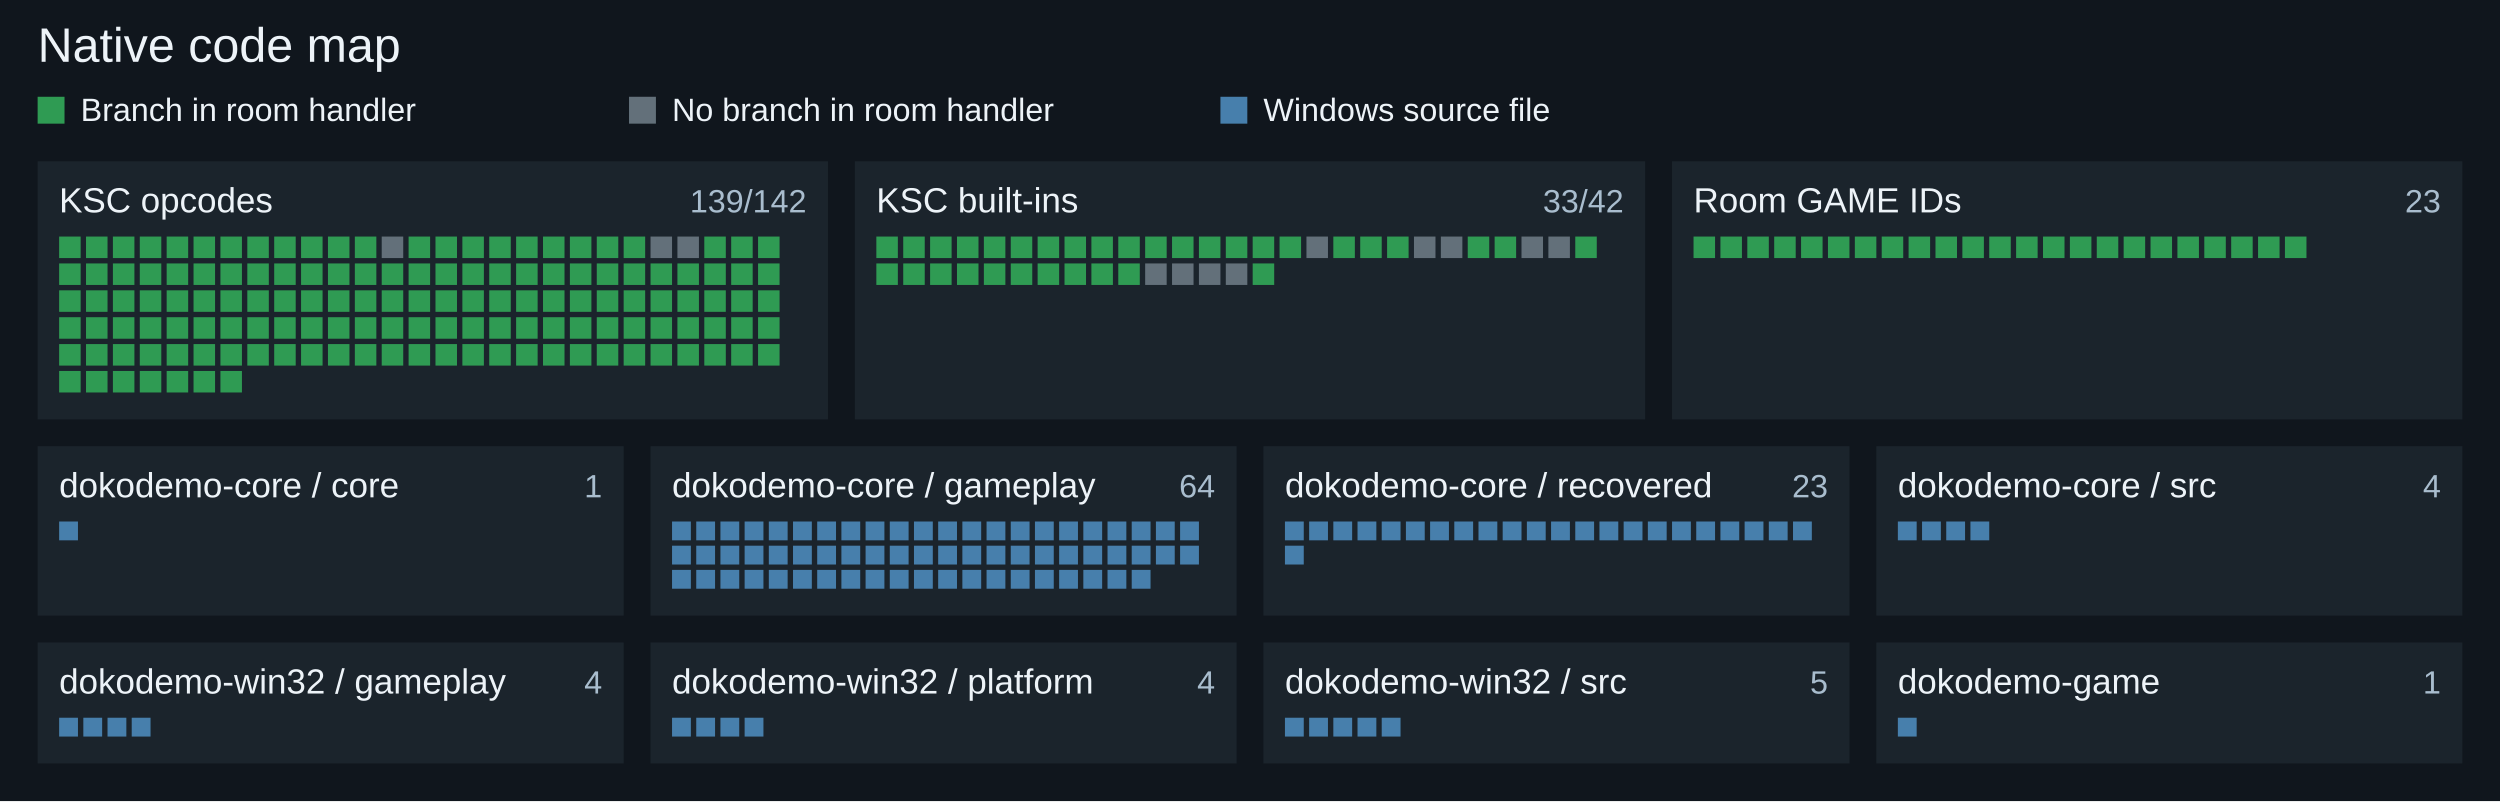
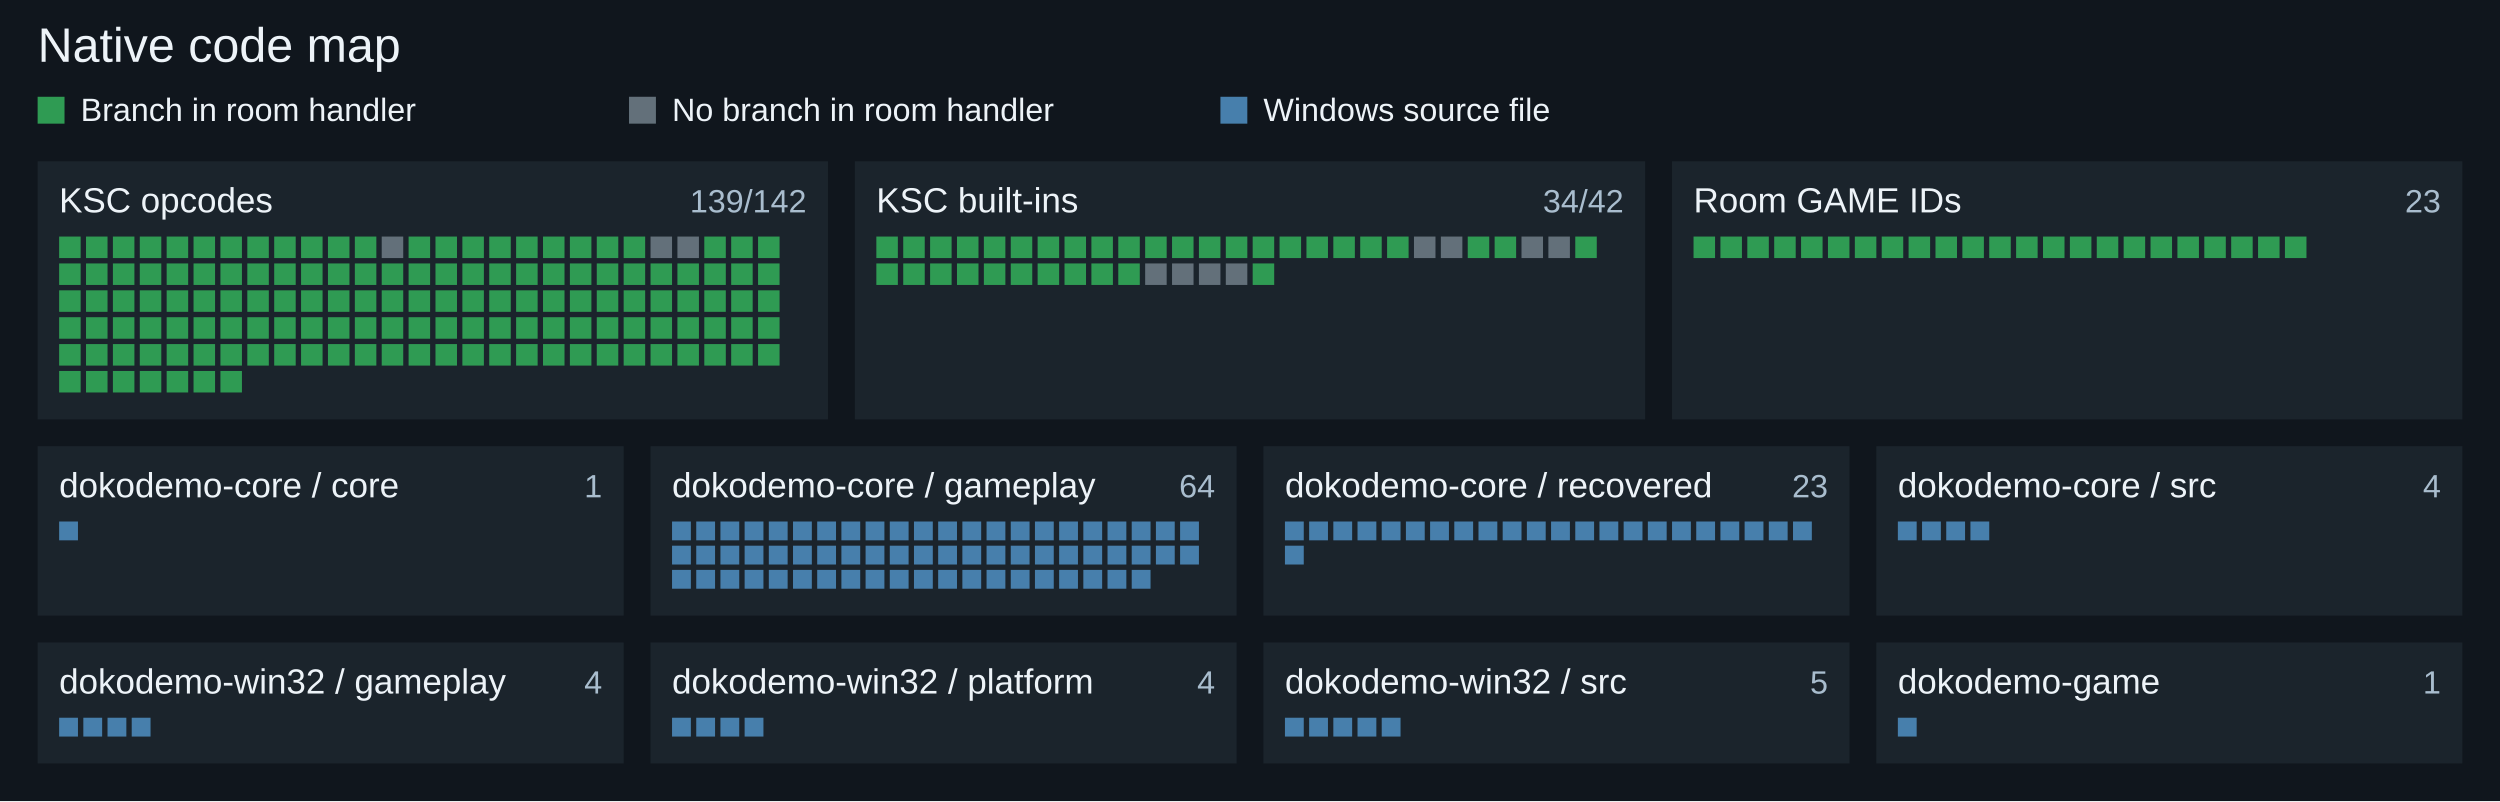
<svg xmlns="http://www.w3.org/2000/svg" width="930" height="298" viewBox="0 0 930 298" role="img" aria-label="Native code map. Each square represents a dispatch ID or Windows source file.">
  <rect x="0" y="0" width="930" height="298" fill="#10161d" />
  <g font-family="Segoe UI, Arial, sans-serif">
    <text x="14" y="23" font-size="18" fill="#edf3f8">Native code map</text>
    <rect x="14" y="36" width="10" height="10" fill="#2f9b53" />
    <text x="30" y="45" font-size="12" fill="#edf3f8">Branch in room handler</text>
    <rect x="234" y="36" width="10" height="10" fill="#63707a" />
    <text x="250" y="45" font-size="12" fill="#edf3f8">No branch in room handler</text>
    <rect x="454" y="36" width="10" height="10" fill="#477fac" />
    <text x="470" y="45" font-size="12" fill="#edf3f8">Windows source file</text>
    <rect x="14" y="60" width="294" height="96" fill="#1b242c" />
    <text x="22" y="79" font-size="13" fill="#edf3f8">KSC opcodes</text>
    <text x="300" y="79" font-size="12" fill="#a9bdce" text-anchor="end">139/142</text>
    <rect x="22" y="88" width="8" height="8" fill="#2f9b53" />
    <rect x="32" y="88" width="8" height="8" fill="#2f9b53" />
    <rect x="42" y="88" width="8" height="8" fill="#2f9b53" />
    <rect x="52" y="88" width="8" height="8" fill="#2f9b53" />
    <rect x="62" y="88" width="8" height="8" fill="#2f9b53" />
    <rect x="72" y="88" width="8" height="8" fill="#2f9b53" />
    <rect x="82" y="88" width="8" height="8" fill="#2f9b53" />
    <rect x="92" y="88" width="8" height="8" fill="#2f9b53" />
    <rect x="102" y="88" width="8" height="8" fill="#2f9b53" />
    <rect x="112" y="88" width="8" height="8" fill="#2f9b53" />
    <rect x="122" y="88" width="8" height="8" fill="#2f9b53" />
    <rect x="132" y="88" width="8" height="8" fill="#2f9b53" />
    <rect x="142" y="88" width="8" height="8" fill="#63707a" />
    <rect x="152" y="88" width="8" height="8" fill="#2f9b53" />
    <rect x="162" y="88" width="8" height="8" fill="#2f9b53" />
    <rect x="172" y="88" width="8" height="8" fill="#2f9b53" />
    <rect x="182" y="88" width="8" height="8" fill="#2f9b53" />
    <rect x="192" y="88" width="8" height="8" fill="#2f9b53" />
    <rect x="202" y="88" width="8" height="8" fill="#2f9b53" />
    <rect x="212" y="88" width="8" height="8" fill="#2f9b53" />
    <rect x="222" y="88" width="8" height="8" fill="#2f9b53" />
    <rect x="232" y="88" width="8" height="8" fill="#2f9b53" />
    <rect x="242" y="88" width="8" height="8" fill="#63707a" />
    <rect x="252" y="88" width="8" height="8" fill="#63707a" />
    <rect x="262" y="88" width="8" height="8" fill="#2f9b53" />
    <rect x="272" y="88" width="8" height="8" fill="#2f9b53" />
    <rect x="282" y="88" width="8" height="8" fill="#2f9b53" />
    <rect x="22" y="98" width="8" height="8" fill="#2f9b53" />
    <rect x="32" y="98" width="8" height="8" fill="#2f9b53" />
    <rect x="42" y="98" width="8" height="8" fill="#2f9b53" />
    <rect x="52" y="98" width="8" height="8" fill="#2f9b53" />
    <rect x="62" y="98" width="8" height="8" fill="#2f9b53" />
    <rect x="72" y="98" width="8" height="8" fill="#2f9b53" />
    <rect x="82" y="98" width="8" height="8" fill="#2f9b53" />
    <rect x="92" y="98" width="8" height="8" fill="#2f9b53" />
    <rect x="102" y="98" width="8" height="8" fill="#2f9b53" />
    <rect x="112" y="98" width="8" height="8" fill="#2f9b53" />
    <rect x="122" y="98" width="8" height="8" fill="#2f9b53" />
    <rect x="132" y="98" width="8" height="8" fill="#2f9b53" />
    <rect x="142" y="98" width="8" height="8" fill="#2f9b53" />
    <rect x="152" y="98" width="8" height="8" fill="#2f9b53" />
    <rect x="162" y="98" width="8" height="8" fill="#2f9b53" />
    <rect x="172" y="98" width="8" height="8" fill="#2f9b53" />
    <rect x="182" y="98" width="8" height="8" fill="#2f9b53" />
    <rect x="192" y="98" width="8" height="8" fill="#2f9b53" />
    <rect x="202" y="98" width="8" height="8" fill="#2f9b53" />
    <rect x="212" y="98" width="8" height="8" fill="#2f9b53" />
    <rect x="222" y="98" width="8" height="8" fill="#2f9b53" />
    <rect x="232" y="98" width="8" height="8" fill="#2f9b53" />
    <rect x="242" y="98" width="8" height="8" fill="#2f9b53" />
    <rect x="252" y="98" width="8" height="8" fill="#2f9b53" />
    <rect x="262" y="98" width="8" height="8" fill="#2f9b53" />
    <rect x="272" y="98" width="8" height="8" fill="#2f9b53" />
    <rect x="282" y="98" width="8" height="8" fill="#2f9b53" />
    <rect x="22" y="108" width="8" height="8" fill="#2f9b53" />
    <rect x="32" y="108" width="8" height="8" fill="#2f9b53" />
    <rect x="42" y="108" width="8" height="8" fill="#2f9b53" />
    <rect x="52" y="108" width="8" height="8" fill="#2f9b53" />
    <rect x="62" y="108" width="8" height="8" fill="#2f9b53" />
    <rect x="72" y="108" width="8" height="8" fill="#2f9b53" />
    <rect x="82" y="108" width="8" height="8" fill="#2f9b53" />
    <rect x="92" y="108" width="8" height="8" fill="#2f9b53" />
    <rect x="102" y="108" width="8" height="8" fill="#2f9b53" />
    <rect x="112" y="108" width="8" height="8" fill="#2f9b53" />
    <rect x="122" y="108" width="8" height="8" fill="#2f9b53" />
    <rect x="132" y="108" width="8" height="8" fill="#2f9b53" />
    <rect x="142" y="108" width="8" height="8" fill="#2f9b53" />
    <rect x="152" y="108" width="8" height="8" fill="#2f9b53" />
    <rect x="162" y="108" width="8" height="8" fill="#2f9b53" />
    <rect x="172" y="108" width="8" height="8" fill="#2f9b53" />
    <rect x="182" y="108" width="8" height="8" fill="#2f9b53" />
    <rect x="192" y="108" width="8" height="8" fill="#2f9b53" />
    <rect x="202" y="108" width="8" height="8" fill="#2f9b53" />
    <rect x="212" y="108" width="8" height="8" fill="#2f9b53" />
    <rect x="222" y="108" width="8" height="8" fill="#2f9b53" />
    <rect x="232" y="108" width="8" height="8" fill="#2f9b53" />
    <rect x="242" y="108" width="8" height="8" fill="#2f9b53" />
    <rect x="252" y="108" width="8" height="8" fill="#2f9b53" />
    <rect x="262" y="108" width="8" height="8" fill="#2f9b53" />
    <rect x="272" y="108" width="8" height="8" fill="#2f9b53" />
    <rect x="282" y="108" width="8" height="8" fill="#2f9b53" />
    <rect x="22" y="118" width="8" height="8" fill="#2f9b53" />
    <rect x="32" y="118" width="8" height="8" fill="#2f9b53" />
    <rect x="42" y="118" width="8" height="8" fill="#2f9b53" />
    <rect x="52" y="118" width="8" height="8" fill="#2f9b53" />
    <rect x="62" y="118" width="8" height="8" fill="#2f9b53" />
    <rect x="72" y="118" width="8" height="8" fill="#2f9b53" />
    <rect x="82" y="118" width="8" height="8" fill="#2f9b53" />
    <rect x="92" y="118" width="8" height="8" fill="#2f9b53" />
    <rect x="102" y="118" width="8" height="8" fill="#2f9b53" />
    <rect x="112" y="118" width="8" height="8" fill="#2f9b53" />
    <rect x="122" y="118" width="8" height="8" fill="#2f9b53" />
    <rect x="132" y="118" width="8" height="8" fill="#2f9b53" />
    <rect x="142" y="118" width="8" height="8" fill="#2f9b53" />
    <rect x="152" y="118" width="8" height="8" fill="#2f9b53" />
    <rect x="162" y="118" width="8" height="8" fill="#2f9b53" />
    <rect x="172" y="118" width="8" height="8" fill="#2f9b53" />
    <rect x="182" y="118" width="8" height="8" fill="#2f9b53" />
    <rect x="192" y="118" width="8" height="8" fill="#2f9b53" />
    <rect x="202" y="118" width="8" height="8" fill="#2f9b53" />
    <rect x="212" y="118" width="8" height="8" fill="#2f9b53" />
    <rect x="222" y="118" width="8" height="8" fill="#2f9b53" />
    <rect x="232" y="118" width="8" height="8" fill="#2f9b53" />
    <rect x="242" y="118" width="8" height="8" fill="#2f9b53" />
    <rect x="252" y="118" width="8" height="8" fill="#2f9b53" />
    <rect x="262" y="118" width="8" height="8" fill="#2f9b53" />
    <rect x="272" y="118" width="8" height="8" fill="#2f9b53" />
    <rect x="282" y="118" width="8" height="8" fill="#2f9b53" />
    <rect x="22" y="128" width="8" height="8" fill="#2f9b53" />
    <rect x="32" y="128" width="8" height="8" fill="#2f9b53" />
    <rect x="42" y="128" width="8" height="8" fill="#2f9b53" />
    <rect x="52" y="128" width="8" height="8" fill="#2f9b53" />
    <rect x="62" y="128" width="8" height="8" fill="#2f9b53" />
    <rect x="72" y="128" width="8" height="8" fill="#2f9b53" />
    <rect x="82" y="128" width="8" height="8" fill="#2f9b53" />
    <rect x="92" y="128" width="8" height="8" fill="#2f9b53" />
    <rect x="102" y="128" width="8" height="8" fill="#2f9b53" />
    <rect x="112" y="128" width="8" height="8" fill="#2f9b53" />
    <rect x="122" y="128" width="8" height="8" fill="#2f9b53" />
    <rect x="132" y="128" width="8" height="8" fill="#2f9b53" />
    <rect x="142" y="128" width="8" height="8" fill="#2f9b53" />
    <rect x="152" y="128" width="8" height="8" fill="#2f9b53" />
    <rect x="162" y="128" width="8" height="8" fill="#2f9b53" />
    <rect x="172" y="128" width="8" height="8" fill="#2f9b53" />
    <rect x="182" y="128" width="8" height="8" fill="#2f9b53" />
    <rect x="192" y="128" width="8" height="8" fill="#2f9b53" />
    <rect x="202" y="128" width="8" height="8" fill="#2f9b53" />
    <rect x="212" y="128" width="8" height="8" fill="#2f9b53" />
    <rect x="222" y="128" width="8" height="8" fill="#2f9b53" />
    <rect x="232" y="128" width="8" height="8" fill="#2f9b53" />
    <rect x="242" y="128" width="8" height="8" fill="#2f9b53" />
    <rect x="252" y="128" width="8" height="8" fill="#2f9b53" />
    <rect x="262" y="128" width="8" height="8" fill="#2f9b53" />
    <rect x="272" y="128" width="8" height="8" fill="#2f9b53" />
    <rect x="282" y="128" width="8" height="8" fill="#2f9b53" />
    <rect x="22" y="138" width="8" height="8" fill="#2f9b53" />
    <rect x="32" y="138" width="8" height="8" fill="#2f9b53" />
    <rect x="42" y="138" width="8" height="8" fill="#2f9b53" />
    <rect x="52" y="138" width="8" height="8" fill="#2f9b53" />
    <rect x="62" y="138" width="8" height="8" fill="#2f9b53" />
    <rect x="72" y="138" width="8" height="8" fill="#2f9b53" />
    <rect x="82" y="138" width="8" height="8" fill="#2f9b53" />
    <rect x="318" y="60" width="294" height="96" fill="#1b242c" />
    <text x="326" y="79" font-size="13" fill="#edf3f8">KSC built-ins</text>
-     <text x="604" y="79" font-size="12" fill="#a9bdce" text-anchor="end">33/42</text>
+     <text x="604" y="79" font-size="12" fill="#a9bdce" text-anchor="end">34/42</text>
    <rect x="326" y="88" width="8" height="8" fill="#2f9b53" />
    <rect x="336" y="88" width="8" height="8" fill="#2f9b53" />
    <rect x="346" y="88" width="8" height="8" fill="#2f9b53" />
    <rect x="356" y="88" width="8" height="8" fill="#2f9b53" />
    <rect x="366" y="88" width="8" height="8" fill="#2f9b53" />
    <rect x="376" y="88" width="8" height="8" fill="#2f9b53" />
    <rect x="386" y="88" width="8" height="8" fill="#2f9b53" />
    <rect x="396" y="88" width="8" height="8" fill="#2f9b53" />
    <rect x="406" y="88" width="8" height="8" fill="#2f9b53" />
    <rect x="416" y="88" width="8" height="8" fill="#2f9b53" />
    <rect x="426" y="88" width="8" height="8" fill="#2f9b53" />
    <rect x="436" y="88" width="8" height="8" fill="#2f9b53" />
    <rect x="446" y="88" width="8" height="8" fill="#2f9b53" />
    <rect x="456" y="88" width="8" height="8" fill="#2f9b53" />
    <rect x="466" y="88" width="8" height="8" fill="#2f9b53" />
    <rect x="476" y="88" width="8" height="8" fill="#2f9b53" />
-     <rect x="486" y="88" width="8" height="8" fill="#63707a" />
+     <rect x="486" y="88" width="8" height="8" fill="#2f9b53" />
    <rect x="496" y="88" width="8" height="8" fill="#2f9b53" />
    <rect x="506" y="88" width="8" height="8" fill="#2f9b53" />
    <rect x="516" y="88" width="8" height="8" fill="#2f9b53" />
    <rect x="526" y="88" width="8" height="8" fill="#63707a" />
    <rect x="536" y="88" width="8" height="8" fill="#63707a" />
    <rect x="546" y="88" width="8" height="8" fill="#2f9b53" />
    <rect x="556" y="88" width="8" height="8" fill="#2f9b53" />
    <rect x="566" y="88" width="8" height="8" fill="#63707a" />
    <rect x="576" y="88" width="8" height="8" fill="#63707a" />
    <rect x="586" y="88" width="8" height="8" fill="#2f9b53" />
    <rect x="326" y="98" width="8" height="8" fill="#2f9b53" />
    <rect x="336" y="98" width="8" height="8" fill="#2f9b53" />
    <rect x="346" y="98" width="8" height="8" fill="#2f9b53" />
    <rect x="356" y="98" width="8" height="8" fill="#2f9b53" />
    <rect x="366" y="98" width="8" height="8" fill="#2f9b53" />
    <rect x="376" y="98" width="8" height="8" fill="#2f9b53" />
    <rect x="386" y="98" width="8" height="8" fill="#2f9b53" />
    <rect x="396" y="98" width="8" height="8" fill="#2f9b53" />
    <rect x="406" y="98" width="8" height="8" fill="#2f9b53" />
    <rect x="416" y="98" width="8" height="8" fill="#2f9b53" />
    <rect x="426" y="98" width="8" height="8" fill="#63707a" />
    <rect x="436" y="98" width="8" height="8" fill="#63707a" />
    <rect x="446" y="98" width="8" height="8" fill="#63707a" />
    <rect x="456" y="98" width="8" height="8" fill="#63707a" />
    <rect x="466" y="98" width="8" height="8" fill="#2f9b53" />
    <rect x="622" y="60" width="294" height="96" fill="#1b242c" />
    <text x="630" y="79" font-size="13" fill="#edf3f8">Room GAME IDs</text>
    <text x="908" y="79" font-size="12" fill="#a9bdce" text-anchor="end">23</text>
    <rect x="630" y="88" width="8" height="8" fill="#2f9b53" />
    <rect x="640" y="88" width="8" height="8" fill="#2f9b53" />
    <rect x="650" y="88" width="8" height="8" fill="#2f9b53" />
    <rect x="660" y="88" width="8" height="8" fill="#2f9b53" />
    <rect x="670" y="88" width="8" height="8" fill="#2f9b53" />
    <rect x="680" y="88" width="8" height="8" fill="#2f9b53" />
    <rect x="690" y="88" width="8" height="8" fill="#2f9b53" />
    <rect x="700" y="88" width="8" height="8" fill="#2f9b53" />
    <rect x="710" y="88" width="8" height="8" fill="#2f9b53" />
    <rect x="720" y="88" width="8" height="8" fill="#2f9b53" />
    <rect x="730" y="88" width="8" height="8" fill="#2f9b53" />
    <rect x="740" y="88" width="8" height="8" fill="#2f9b53" />
    <rect x="750" y="88" width="8" height="8" fill="#2f9b53" />
    <rect x="760" y="88" width="8" height="8" fill="#2f9b53" />
    <rect x="770" y="88" width="8" height="8" fill="#2f9b53" />
    <rect x="780" y="88" width="8" height="8" fill="#2f9b53" />
    <rect x="790" y="88" width="8" height="8" fill="#2f9b53" />
    <rect x="800" y="88" width="8" height="8" fill="#2f9b53" />
    <rect x="810" y="88" width="8" height="8" fill="#2f9b53" />
    <rect x="820" y="88" width="8" height="8" fill="#2f9b53" />
    <rect x="830" y="88" width="8" height="8" fill="#2f9b53" />
    <rect x="840" y="88" width="8" height="8" fill="#2f9b53" />
    <rect x="850" y="88" width="8" height="8" fill="#2f9b53" />
    <rect x="14" y="166" width="218" height="63" fill="#1b242c" />
    <text x="22" y="185" font-size="13" fill="#edf3f8">dokodemo-core / core</text>
    <text x="224" y="185" font-size="12" fill="#a9bdce" text-anchor="end">1</text>
    <rect x="22" y="194" width="7" height="7" fill="#477fac" />
    <rect x="242" y="166" width="218" height="63" fill="#1b242c" />
    <text x="250" y="185" font-size="13" fill="#edf3f8">dokodemo-core / gameplay</text>
    <text x="452" y="185" font-size="12" fill="#a9bdce" text-anchor="end">64</text>
    <rect x="250" y="194" width="7" height="7" fill="#477fac" />
    <rect x="259" y="194" width="7" height="7" fill="#477fac" />
    <rect x="268" y="194" width="7" height="7" fill="#477fac" />
    <rect x="277" y="194" width="7" height="7" fill="#477fac" />
    <rect x="286" y="194" width="7" height="7" fill="#477fac" />
    <rect x="295" y="194" width="7" height="7" fill="#477fac" />
    <rect x="304" y="194" width="7" height="7" fill="#477fac" />
    <rect x="313" y="194" width="7" height="7" fill="#477fac" />
    <rect x="322" y="194" width="7" height="7" fill="#477fac" />
    <rect x="331" y="194" width="7" height="7" fill="#477fac" />
    <rect x="340" y="194" width="7" height="7" fill="#477fac" />
    <rect x="349" y="194" width="7" height="7" fill="#477fac" />
    <rect x="358" y="194" width="7" height="7" fill="#477fac" />
    <rect x="367" y="194" width="7" height="7" fill="#477fac" />
    <rect x="376" y="194" width="7" height="7" fill="#477fac" />
    <rect x="385" y="194" width="7" height="7" fill="#477fac" />
    <rect x="394" y="194" width="7" height="7" fill="#477fac" />
    <rect x="403" y="194" width="7" height="7" fill="#477fac" />
    <rect x="412" y="194" width="7" height="7" fill="#477fac" />
    <rect x="421" y="194" width="7" height="7" fill="#477fac" />
    <rect x="430" y="194" width="7" height="7" fill="#477fac" />
    <rect x="439" y="194" width="7" height="7" fill="#477fac" />
    <rect x="250" y="203" width="7" height="7" fill="#477fac" />
    <rect x="259" y="203" width="7" height="7" fill="#477fac" />
    <rect x="268" y="203" width="7" height="7" fill="#477fac" />
    <rect x="277" y="203" width="7" height="7" fill="#477fac" />
    <rect x="286" y="203" width="7" height="7" fill="#477fac" />
    <rect x="295" y="203" width="7" height="7" fill="#477fac" />
    <rect x="304" y="203" width="7" height="7" fill="#477fac" />
    <rect x="313" y="203" width="7" height="7" fill="#477fac" />
    <rect x="322" y="203" width="7" height="7" fill="#477fac" />
    <rect x="331" y="203" width="7" height="7" fill="#477fac" />
    <rect x="340" y="203" width="7" height="7" fill="#477fac" />
    <rect x="349" y="203" width="7" height="7" fill="#477fac" />
    <rect x="358" y="203" width="7" height="7" fill="#477fac" />
    <rect x="367" y="203" width="7" height="7" fill="#477fac" />
    <rect x="376" y="203" width="7" height="7" fill="#477fac" />
    <rect x="385" y="203" width="7" height="7" fill="#477fac" />
    <rect x="394" y="203" width="7" height="7" fill="#477fac" />
    <rect x="403" y="203" width="7" height="7" fill="#477fac" />
    <rect x="412" y="203" width="7" height="7" fill="#477fac" />
    <rect x="421" y="203" width="7" height="7" fill="#477fac" />
    <rect x="430" y="203" width="7" height="7" fill="#477fac" />
    <rect x="439" y="203" width="7" height="7" fill="#477fac" />
    <rect x="250" y="212" width="7" height="7" fill="#477fac" />
    <rect x="259" y="212" width="7" height="7" fill="#477fac" />
    <rect x="268" y="212" width="7" height="7" fill="#477fac" />
    <rect x="277" y="212" width="7" height="7" fill="#477fac" />
    <rect x="286" y="212" width="7" height="7" fill="#477fac" />
    <rect x="295" y="212" width="7" height="7" fill="#477fac" />
    <rect x="304" y="212" width="7" height="7" fill="#477fac" />
    <rect x="313" y="212" width="7" height="7" fill="#477fac" />
    <rect x="322" y="212" width="7" height="7" fill="#477fac" />
    <rect x="331" y="212" width="7" height="7" fill="#477fac" />
    <rect x="340" y="212" width="7" height="7" fill="#477fac" />
    <rect x="349" y="212" width="7" height="7" fill="#477fac" />
    <rect x="358" y="212" width="7" height="7" fill="#477fac" />
    <rect x="367" y="212" width="7" height="7" fill="#477fac" />
    <rect x="376" y="212" width="7" height="7" fill="#477fac" />
    <rect x="385" y="212" width="7" height="7" fill="#477fac" />
    <rect x="394" y="212" width="7" height="7" fill="#477fac" />
    <rect x="403" y="212" width="7" height="7" fill="#477fac" />
    <rect x="412" y="212" width="7" height="7" fill="#477fac" />
    <rect x="421" y="212" width="7" height="7" fill="#477fac" />
    <rect x="470" y="166" width="218" height="63" fill="#1b242c" />
    <text x="478" y="185" font-size="13" fill="#edf3f8">dokodemo-core / recovered</text>
    <text x="680" y="185" font-size="12" fill="#a9bdce" text-anchor="end">23</text>
    <rect x="478" y="194" width="7" height="7" fill="#477fac" />
    <rect x="487" y="194" width="7" height="7" fill="#477fac" />
    <rect x="496" y="194" width="7" height="7" fill="#477fac" />
    <rect x="505" y="194" width="7" height="7" fill="#477fac" />
    <rect x="514" y="194" width="7" height="7" fill="#477fac" />
    <rect x="523" y="194" width="7" height="7" fill="#477fac" />
    <rect x="532" y="194" width="7" height="7" fill="#477fac" />
    <rect x="541" y="194" width="7" height="7" fill="#477fac" />
    <rect x="550" y="194" width="7" height="7" fill="#477fac" />
    <rect x="559" y="194" width="7" height="7" fill="#477fac" />
    <rect x="568" y="194" width="7" height="7" fill="#477fac" />
    <rect x="577" y="194" width="7" height="7" fill="#477fac" />
    <rect x="586" y="194" width="7" height="7" fill="#477fac" />
    <rect x="595" y="194" width="7" height="7" fill="#477fac" />
    <rect x="604" y="194" width="7" height="7" fill="#477fac" />
    <rect x="613" y="194" width="7" height="7" fill="#477fac" />
    <rect x="622" y="194" width="7" height="7" fill="#477fac" />
    <rect x="631" y="194" width="7" height="7" fill="#477fac" />
    <rect x="640" y="194" width="7" height="7" fill="#477fac" />
    <rect x="649" y="194" width="7" height="7" fill="#477fac" />
    <rect x="658" y="194" width="7" height="7" fill="#477fac" />
    <rect x="667" y="194" width="7" height="7" fill="#477fac" />
    <rect x="478" y="203" width="7" height="7" fill="#477fac" />
    <rect x="698" y="166" width="218" height="63" fill="#1b242c" />
    <text x="706" y="185" font-size="13" fill="#edf3f8">dokodemo-core / src</text>
    <text x="908" y="185" font-size="12" fill="#a9bdce" text-anchor="end">4</text>
    <rect x="706" y="194" width="7" height="7" fill="#477fac" />
    <rect x="715" y="194" width="7" height="7" fill="#477fac" />
    <rect x="724" y="194" width="7" height="7" fill="#477fac" />
    <rect x="733" y="194" width="7" height="7" fill="#477fac" />
    <rect x="14" y="239" width="218" height="45" fill="#1b242c" />
    <text x="22" y="258" font-size="13" fill="#edf3f8">dokodemo-win32 / gameplay</text>
    <text x="224" y="258" font-size="12" fill="#a9bdce" text-anchor="end">4</text>
    <rect x="22" y="267" width="7" height="7" fill="#477fac" />
    <rect x="31" y="267" width="7" height="7" fill="#477fac" />
    <rect x="40" y="267" width="7" height="7" fill="#477fac" />
    <rect x="49" y="267" width="7" height="7" fill="#477fac" />
    <rect x="242" y="239" width="218" height="45" fill="#1b242c" />
    <text x="250" y="258" font-size="13" fill="#edf3f8">dokodemo-win32 / platform</text>
    <text x="452" y="258" font-size="12" fill="#a9bdce" text-anchor="end">4</text>
    <rect x="250" y="267" width="7" height="7" fill="#477fac" />
    <rect x="259" y="267" width="7" height="7" fill="#477fac" />
    <rect x="268" y="267" width="7" height="7" fill="#477fac" />
    <rect x="277" y="267" width="7" height="7" fill="#477fac" />
    <rect x="470" y="239" width="218" height="45" fill="#1b242c" />
    <text x="478" y="258" font-size="13" fill="#edf3f8">dokodemo-win32 / src</text>
    <text x="680" y="258" font-size="12" fill="#a9bdce" text-anchor="end">5</text>
    <rect x="478" y="267" width="7" height="7" fill="#477fac" />
    <rect x="487" y="267" width="7" height="7" fill="#477fac" />
    <rect x="496" y="267" width="7" height="7" fill="#477fac" />
    <rect x="505" y="267" width="7" height="7" fill="#477fac" />
    <rect x="514" y="267" width="7" height="7" fill="#477fac" />
    <rect x="698" y="239" width="218" height="45" fill="#1b242c" />
    <text x="706" y="258" font-size="13" fill="#edf3f8">dokodemo-game</text>
    <text x="908" y="258" font-size="12" fill="#a9bdce" text-anchor="end">1</text>
    <rect x="706" y="267" width="7" height="7" fill="#477fac" />
  </g>
</svg>
